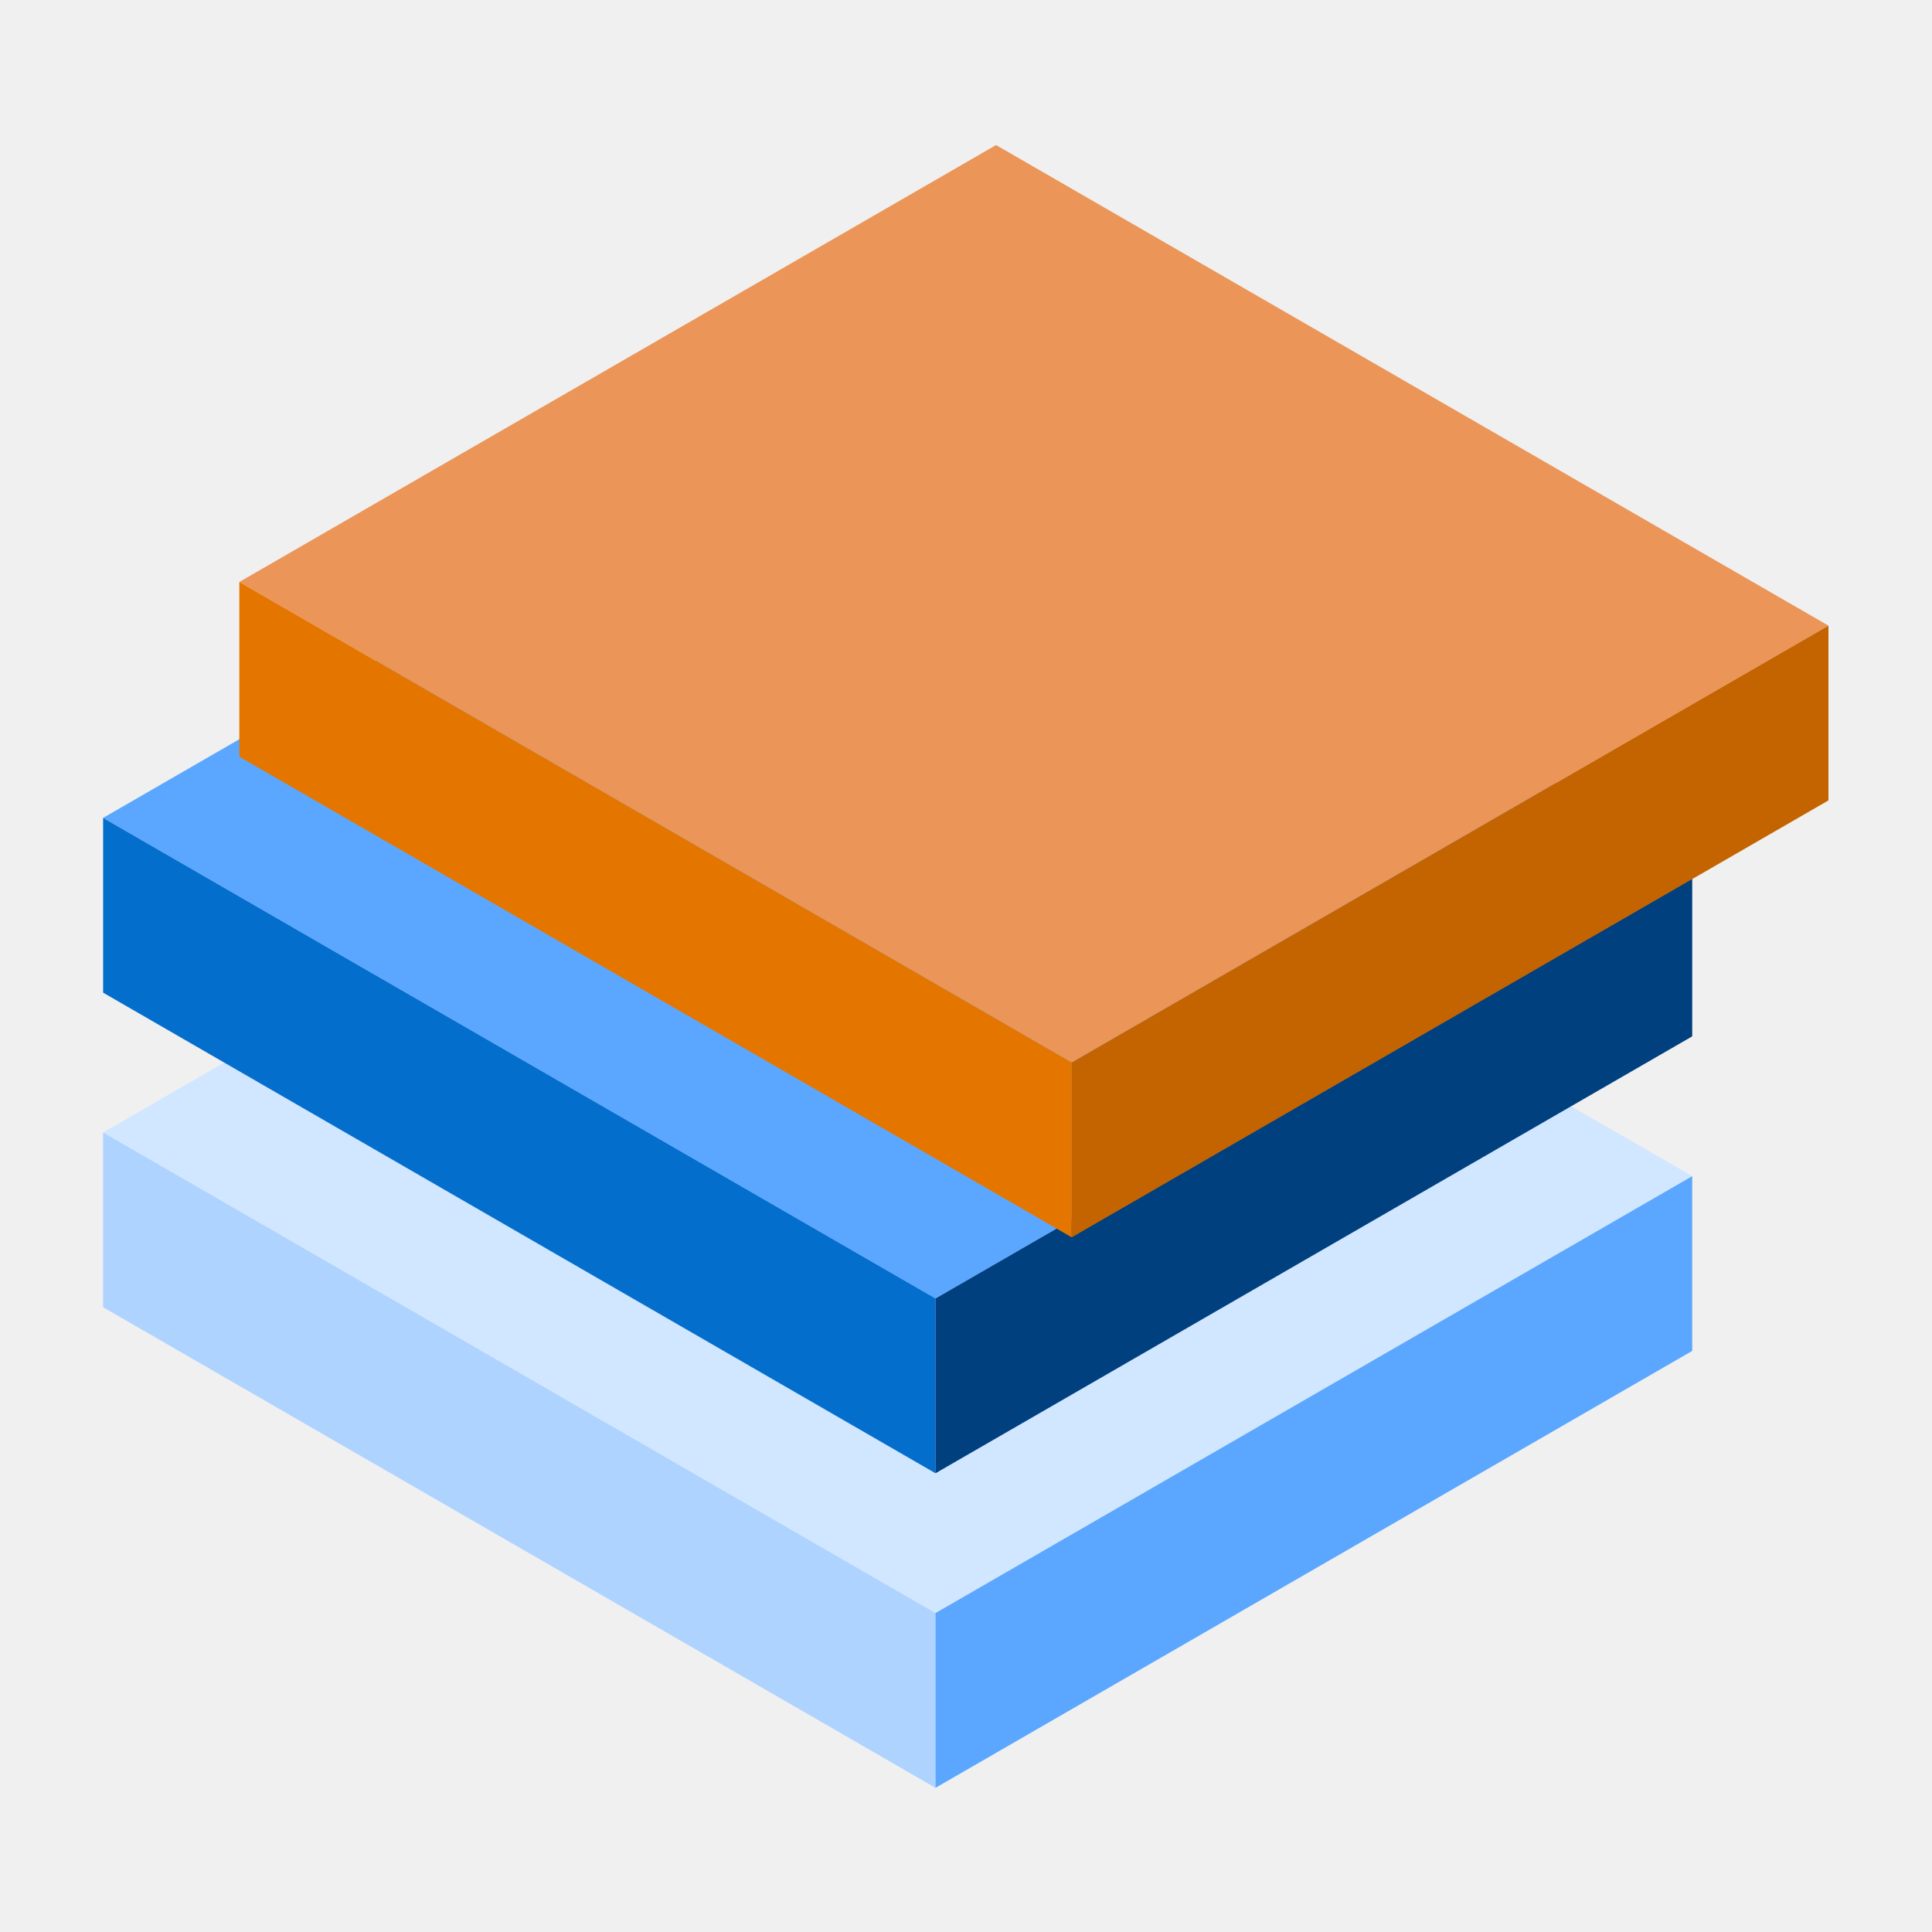
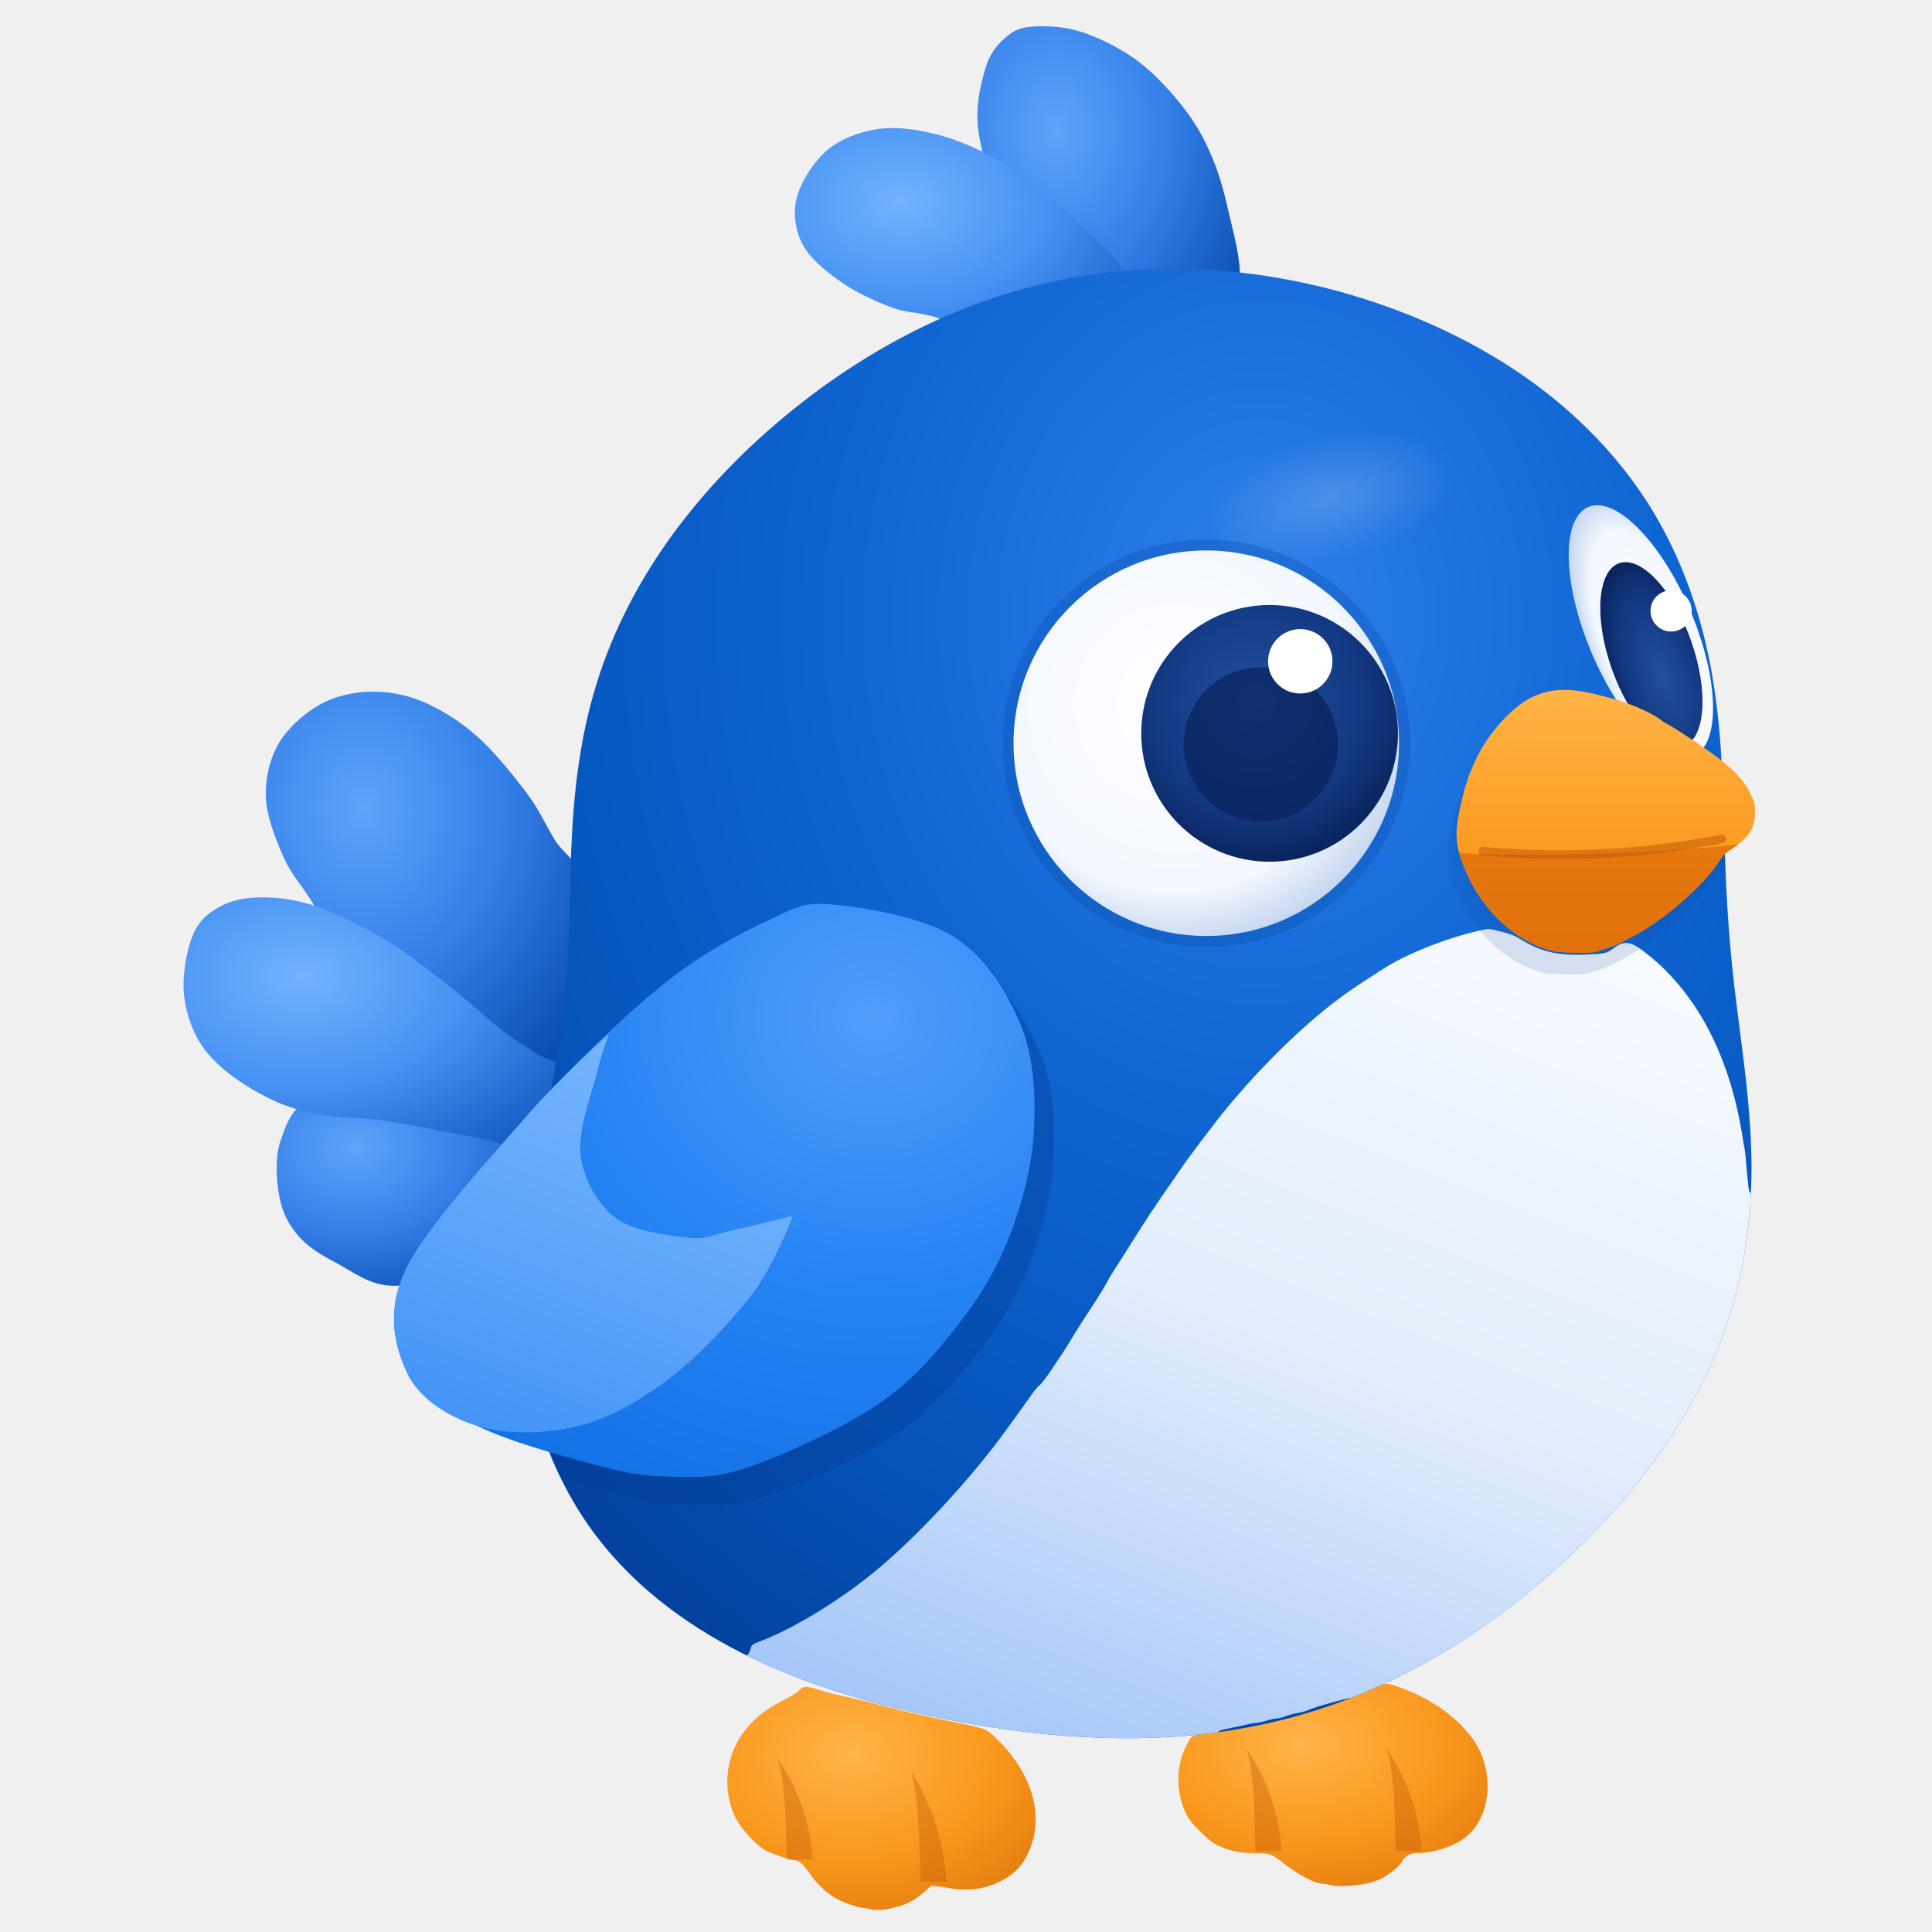
- <svg xmlns="http://www.w3.org/2000/svg" viewBox="-98.4 -99.6 221.1 221.1">
-   <polygon points="0.00,-20.00 95.26,35.00 8.66,85.00 -86.60,30.00" fill="#D1E6FF" />
-   <polygon points="-86.60,50.00 8.66,105.00 8.66,85.00 -86.60,30.00" fill="#AED3FF" />
-   <polygon points="95.26,55.00 8.66,105.00 8.66,85.00 95.26,35.00" fill="#5BA7FF" />
-   <polygon points="0.00,-56.00 95.26,-1.00 8.66,49.00 -86.60,-6.00" fill="#5BA7FF" />
-   <polygon points="-86.60,14.00 8.66,69.00 8.66,49.00 -86.60,-6.00" fill="#046ECD" />
-   <polygon points="95.26,19.00 8.66,69.00 8.66,49.00 95.26,-1.00" fill="#00407F" />
-   <polygon points="15.59,-83.00 110.85,-28.00 24.25,22.00 -71.01,-33.00" fill="#EB9558" />
-   <polygon points="-71.01,-13.00 24.25,42.00 24.25,22.00 -71.01,-33.00" fill="#E47600" />
-   <polygon points="110.85,-8.00 24.25,42.00 24.25,22.00 110.85,-28.00" fill="#C36400" />
+ <svg xmlns="http://www.w3.org/2000/svg" viewBox="42 69 882 882" role="img" aria-label="Jupygrader">
+   <defs>
+     <clipPath id="bc">
+       <path d="M299.7 527C302.2 503.8 301.9 480.8 302.8 456.5C303.8 432.1 306.5 406.5 314.2 381.6C321.8 356.7 334.3 332.9 350.3 311.3C366.4 289.7 385.8 270.2 407.8 253C429.8 235.8 454.4 221 481.1 210.3C507.9 199.6 536.8 193.2 566 191.9C595.2 190.7 624.7 194.3 653.1 202C681.4 209.8 708.7 221.5 733.1 237.6C757.5 253.7 778.8 274.4 794.3 298.7C809.8 323 819.2 350.8 823.8 378.1C828.4 405.5 828.7 432 829.4 456.4C830.1 480.9 831.7 503.6 834.7 527C837.6 550.4 841.4 575 841.6 600.8C841.7 626.7 837.8 653.4 828.5 678.6C819.2 703.8 804.9 727.3 787.5 748.5C770.1 769.7 749.7 789 727 805.9C704.3 822.7 679 837 651.7 846.8C624.4 856.6 595.3 861.6 566 862.4C536.7 863.2 507.4 860.2 478.2 854.7C449 849.2 419.6 841.3 391.7 828.9C363.8 816.4 337.5 798.8 318 775C298.4 751.3 286.2 721.6 282.2 690.9C278.1 660.2 281.8 629.3 286.8 601.8C291.8 574.4 297.2 550.2 299.7 527Z" />
+     </clipPath>
+     <clipPath id="lb">
+       <path d="M689 457.6Q773.5 462.6 858 452V540H689Z" />
+     </clipPath>
+     <radialGradient id="f" cx=".3" cy=".3" r=".85">
+       <stop offset="0" stop-color="#71B3FD" />
+       <stop offset="0.5" stop-color="#4590F2" />
+       <stop offset="1" stop-color="#0F59BF" />
+     </radialGradient>
+     <radialGradient id="fb" cx=".3" cy=".3" r=".85">
+       <stop offset="0" stop-color="#5EA4FA" />
+       <stop offset="0.5" stop-color="#3480E9" />
+       <stop offset="1" stop-color="#0A4DB0" />
+     </radialGradient>
+     <radialGradient id="b" cx=".6" cy=".24" r=".82">
+       <stop offset="0" stop-color="#2E80EC" />
+       <stop offset="0.4" stop-color="#0F65D2" />
+       <stop offset="0.78" stop-color="#0453BA" />
+       <stop offset="1" stop-color="#03429E" />
+     </radialGradient>
+     <linearGradient id="y" x1=".8" y1="0" x2=".3" y2="1">
+       <stop offset="0" stop-color="#F7FAFF" />
+       <stop offset="0.5" stop-color="#E1EDFC" />
+       <stop offset="1" stop-color="#A6C7F8" />
+     </linearGradient>
+     <radialGradient id="w" cx=".75" cy=".2" r=".95">
+       <stop offset="0" stop-color="#509DFB" />
+       <stop offset="0.5" stop-color="#2683F3" />
+       <stop offset="1" stop-color="#1270E6" />
+     </radialGradient>
+     <linearGradient id="c" x1=".7" y1="0" x2=".3" y2="1">
+       <stop offset="0" stop-color="#79B7FD" />
+       <stop offset="0.6" stop-color="#5DA4FA" />
+       <stop offset="1" stop-color="#4495F6" />
+     </linearGradient>
+     <radialGradient id="s" cx=".42" cy=".4" r=".62">
+       <stop offset="0" stop-color="#FFFFFF" />
+       <stop offset="0.78" stop-color="#F3F7FE" />
+       <stop offset="1" stop-color="#C6D8F1" />
+     </radialGradient>
+     <radialGradient id="p" cx=".45" cy=".38" r=".62">
+       <stop offset="0" stop-color="#21509F" />
+       <stop offset="0.7" stop-color="#123780" />
+       <stop offset="1" stop-color="#0A255E" />
+     </radialGradient>
+     <linearGradient id="k" x1="0" y1="0" x2="0" y2="1">
+       <stop offset="0" stop-color="#FFB346" />
+       <stop offset="0.7" stop-color="#FB981C" />
+       <stop offset="1" stop-color="#F38C12" />
+     </linearGradient>
+     <linearGradient id="kl" x1="0" y1="0" x2="0" y2="1">
+       <stop offset="0" stop-color="#EE8410" />
+       <stop offset="1" stop-color="#E0700C" />
+     </linearGradient>
+     <radialGradient id="t" cx=".4" cy=".3" r=".8">
+       <stop offset="0" stop-color="#FFB548" />
+       <stop offset="0.6" stop-color="#F9971C" />
+       <stop offset="1" stop-color="#E37C0E" />
+     </radialGradient>
+     <radialGradient id="h">
+       <stop offset="0" stop-color="#fff" stop-opacity=".3" />
+       <stop offset="1" stop-color="#fff" stop-opacity="0" />
+     </radialGradient>
+   </defs>
+   <path d="M184 480C179.9 473.4 174.8 468 171.4 460.2C168 452.4 163.8 442 163.4 433.4C163 424.8 165 415.9 169 408.8C173 401.7 180.5 395 187.4 391C194.3 387 202.4 385.1 210.2 384.8C218 384.5 226 385.7 234.2 389C242.4 392.3 251.4 397.8 259.4 404.8C267.4 411.8 276.5 423.1 282.4 431C288.3 438.9 290.1 443.8 295 452C299.9 460.2 310.3 464.5 312 480C313.7 495.5 310 531.3 305 545C300 558.7 292.8 564.2 282 562C271.2 559.8 254.3 542.3 240 532C225.7 521.7 205.3 508.7 196 500C186.7 491.3 188.1 486.6 184 480Z" fill="url(#fb)" />
+   <path d="M170 590C167.4 597.6 168.2 608.4 169.6 615.6C171 622.8 173.9 628.2 178.2 633.2C182.5 638.2 188.3 641.8 195.6 645.6C202.9 649.4 210.9 656.1 222 656C233.1 655.9 251 652.3 262 645C273 637.7 285.8 623.5 288 612C290.2 600.5 285 583.7 275 576C265 568.3 243 567 228 566C213 565 194.7 566 185 570C175.3 574 172.6 582.4 170 590Z" fill="url(#fb)" />
+   <path d="M157.6 478.8C165 478.4 174.1 478.9 184 482C193.9 485.1 206.4 491.1 217 497.4C227.6 503.7 238.6 512.6 247.6 519.6C256.6 526.6 264.4 534.1 271 539.2C277.6 544.3 281.2 546.2 287 550C292.8 553.8 303.5 555 306 562C308.5 569 305.7 585.7 302 592C298.3 598.3 289.3 600.2 284 600C278.7 599.8 276.5 593.4 270 591C263.5 588.6 253.8 587.4 244.8 585.6C235.8 583.8 225.3 581.7 215.8 580.4C206.3 579.1 196.1 579.4 187.8 577.8C179.5 576.2 173.2 574.4 166 571C158.8 567.6 150.2 562.3 144.4 557.4C138.6 552.5 134.5 547.8 131.4 541.6C128.3 535.4 126.1 527.8 125.8 520.4C125.5 513 127.3 503 129.6 497C131.9 491 135.1 487.4 139.8 484.4C144.5 481.4 150.2 479.2 157.6 478.8Z" fill="url(#f)" />
+   <path d="M489 131C486.8 118.6 489.6 108.1 491.8 100.4C494 92.7 498.3 88.2 502.4 85C506.5 81.8 510.5 81.1 516.4 81C522.3 80.9 529.9 81.4 537.6 84.2C545.3 87 554.8 91.7 562.4 97.6C570 103.5 577.9 112.3 583.4 119.6C588.9 126.9 592.3 133.5 595.6 141.4C598.9 149.3 601.1 157.7 603.2 167C605.3 176.3 608.5 187.3 608 197C607.5 206.7 609.7 218.5 600 225C590.3 231.5 565.8 244.3 550 236C534.2 227.7 515.2 192.5 505 175C494.8 157.5 491.2 143.4 489 131Z" fill="url(#fb)" />
+   <path d="M405.8 159C407.7 151.9 413.5 142.8 419.6 137.6C425.7 132.4 434.2 129.3 442.2 128C450.2 126.7 459 127.9 467.4 129.8C475.8 131.7 484.5 135.2 492.4 139.2C500.3 143.2 507.2 147.8 514.8 153.6C522.4 159.4 531.5 167.8 538 174.2C544.5 180.6 549.3 183.4 554 192C558.7 200.6 571.7 218 566 226C560.3 234 535.2 241.7 520 240C504.8 238.3 486.8 221.1 475 216C463.2 210.9 457.5 212.5 449.2 209.4C440.9 206.3 432 202.1 425.2 197.2C418.4 192.3 411.4 186.6 408.2 180.2C405 173.8 403.9 166.1 405.8 159Z" fill="url(#f)" />
+   <path d="M439 940.5C438.3 940.3 437 940.1 436.2 940C433.8 940 426.3 937.3 423.2 935.4C419.1 933 414.7 928.7 411.7 924.4C408.5 919.9 407.1 918.6 404.6 918.2C401.7 917.8 395 915.5 392 914C387.3 911.6 380 903.7 377.5 898.3C372 886.2 373.1 872.2 380.4 861.3C384.9 854.7 390.8 849.7 398.5 845.8C402.5 843.8 405.9 841.7 406.8 840.7C408.8 838.6 409.8 838.6 416 840.5C418.6 841.3 422.4 842.4 424.5 842.8C431.1 844.2 438 845.8 447 848.2C457.7 851 459.8 851.5 479.2 855.5C491.6 858 492.2 858.2 496.4 862.2C513 878 518.9 897.4 511.9 913.8C509.4 919.5 506.7 922.9 502.1 925.9C494.4 930.9 485.2 932.7 476.2 931.1C474.3 930.7 471.5 930.3 470 930.2L467.2 929.9L463.7 932.9C458.8 937.1 455.2 938.8 448.3 940.3C444.5 941.1 441 941.1 439 940.5Z" fill="url(#t)" />
+   <path d="M649 929.5C648.3 929.3 647 929.1 646.1 929C642.2 928.9 634.9 925.1 626.8 918.7C622.4 915.3 621.4 915 614.6 915C607.9 915 602.4 913.8 597.1 911C593.5 909.2 585.6 901.3 583.8 897.7C578.7 887.4 578.6 875.4 583.6 865.9C586.4 860.5 585.6 860.8 601.5 858C615.5 855.5 631.2 851.8 643.5 848C646.9 846.9 651.5 845.5 653.8 844.8C656 844.2 661.4 842.2 665.9 840.6C675.4 837 674.7 837.1 680.3 839.1C694.6 844.1 705.8 851.7 713.7 862C724.7 876.2 723.3 898.5 710.7 908C705.3 912.1 696.1 915 688.5 915C685.8 915 683.4 916.4 682.3 918.4C680.7 921.5 674.7 926.1 670 927.7C664.3 929.8 652.8 930.7 649 929.5Z" fill="url(#t)" />
+   <path d="M462 928C462 905.5 461 888 458 878C466 890.5 473 908 474 928Z" fill="#C25A06" opacity=".38" />
+   <path d="M401 918C401 897.2 400 881 397 871.8C405 883.4 412 899.5 413 918Z" fill="#C25A06" opacity=".38" />
+   <path d="M615 914C615 892.9 614 876.6 611 867.2C619 878.9 626 895.3 627 914Z" fill="#C25A06" opacity=".38" />
+   <path d="M679 914C679 892.9 678 876.6 675 867.2C683 878.9 690 895.3 691 914Z" fill="#C25A06" opacity=".38" />
+   <path d="M299.7 527C302.2 503.8 301.9 480.8 302.8 456.5C303.8 432.1 306.5 406.5 314.2 381.6C321.8 356.7 334.3 332.9 350.3 311.3C366.4 289.7 385.8 270.2 407.8 253C429.8 235.8 454.4 221 481.1 210.3C507.9 199.6 536.8 193.2 566 191.9C595.2 190.7 624.7 194.3 653.1 202C681.4 209.8 708.7 221.5 733.1 237.6C757.5 253.7 778.8 274.4 794.3 298.7C809.8 323 819.2 350.8 823.8 378.1C828.4 405.5 828.7 432 829.4 456.4C830.1 480.9 831.7 503.6 834.7 527C837.6 550.4 841.4 575 841.6 600.8C841.7 626.7 837.8 653.4 828.5 678.6C819.2 703.8 804.9 727.3 787.5 748.5C770.1 769.7 749.7 789 727 805.9C704.3 822.7 679 837 651.7 846.8C624.4 856.6 595.3 861.6 566 862.4C536.7 863.2 507.4 860.2 478.2 854.7C449 849.2 419.6 841.3 391.7 828.9C363.8 816.4 337.5 798.8 318 775C298.4 751.3 286.2 721.6 282.2 690.9C278.1 660.2 281.8 629.3 286.8 601.8C291.8 574.4 297.2 550.2 299.7 527Z" fill="url(#b)" />
+   <g clip-path="url(#bc)">
+     <path d="M527.9 874.7C527.7 874.5 525.5 874.2 522.9 874C520.3 873.7 516.3 873.3 514 873C511.7 872.7 507.8 872.3 505.5 872C503.2 871.8 499.8 871.3 498 871C496.2 870.7 493.5 870.3 492 870C489.3 869.6 474.3 866.5 460.2 863.6C456.3 862.8 450 861.3 446.2 860.2C442.4 859.2 438.4 858.2 437.2 858C436.1 857.7 434.5 857.3 433.5 857C432.5 856.7 430.1 856.1 428 855.7C421.9 854.4 399 846.4 391.5 842.9C388.9 841.7 385.5 840.1 384 839.5C376.7 836.3 369.6 825 372.8 821.8C373.8 820.8 373.2 820.7 378.1 823C383 825.4 383.5 825.3 384.5 822.1C385.2 819.8 385.3 819.7 389.5 818.1C404.8 812.3 427.3 798.4 443.2 784.9C461.2 769.8 483.3 746 498.8 725.3C505 716.8 509.3 710.9 512.1 706.9C513.7 704.5 515.7 702 516.6 701.4C517.4 700.8 519.9 697.5 522.1 694.2C524.2 691 526.6 687.4 527.4 686.3C528.1 685.2 529.6 682.8 530.7 681C532.6 677.7 537 670.8 542.8 662C544.5 659.3 546.4 656.2 547 655C547.6 653.8 549.1 651.3 550.2 649.5C551.4 647.7 553.5 644.3 555 642C560 634.1 564.6 626.8 566.9 623.3C568.2 621.5 569.8 619.1 570.5 618C571.2 616.9 573.7 613.3 576 610C578.3 606.7 580.7 603.2 581.2 602.4C582.9 599.7 596.8 581.2 601.9 575.1C618.6 554.7 639.1 535 656 522.9C660.8 519.5 662.9 518.1 673.3 511.4C683.6 504.7 702.2 497.3 716.7 494C721.5 492.9 721.6 492.9 725.2 493.8C731.1 495.2 733.2 496 735.7 497.5C744.8 503.3 752.7 505.3 765.3 504.8C774.6 504.5 775.5 504.3 778.8 501.8C783.2 498.4 786.3 498.7 792.1 503.1C815.9 521 831.5 550.1 837.5 588C837.8 590.1 838.2 592.2 838.3 592.8C838.6 593.7 838.9 597 839.9 608.2C840.4 613.6 841 614.8 842.1 612.9C842.9 611.5 842.9 597.6 842.1 586C841.8 581.7 841.3 575.3 841 571.8C840.5 564.4 839.6 556.6 839.3 556C838.8 555.3 839.6 552.5 840.2 552.5C842.1 552.5 847.1 569.8 849.5 585C849.8 587.1 850.2 589.2 850.3 589.8C851.7 595.3 852.2 622.7 851.1 632.5C850.8 635.4 850.3 639.8 850 642.2C849 651.7 848.5 654.5 845.7 664C842.4 675.7 841.8 677.3 837.4 688.4C834.2 696.4 823.5 718.7 819.8 725C818.9 726.5 817.2 729.4 816 731.5C812.5 737.5 808.1 743.9 804 749C801.9 751.6 799.9 754.3 799.5 755C796.7 760.3 755.4 801.5 747.5 807C746.5 807.7 744.1 809.6 742.1 811.4C740.1 813.1 738.3 814.5 738 814.5C737.8 814.5 736 815.8 734.1 817.4C729.7 820.9 727.7 822.2 719.2 827.2C717.3 828.3 714.5 830 713 831C703.9 837.1 671.5 851.9 658.8 855.8C656.5 856.5 651.9 857.9 648.5 859C641.4 861.2 632.9 863.4 626.1 865C623.6 865.5 619.5 866.4 617.1 867C614.7 867.5 611.5 868.2 610 868.5C608.5 868.7 604.8 869.4 601.8 870C598.7 870.5 594.3 871.3 592 871.8C589.7 872.3 585.3 872.8 582.2 873.1C579.2 873.3 573.9 873.8 570.5 874C563.1 874.6 528.4 875.2 527.9 874.7ZM608 859.5C611.4 858.9 615.3 858 616.6 857.5C617.9 856.9 619.7 856.5 620.7 856.5C621.7 856.5 623.6 856 625 855.5C626.4 855 628.4 854.5 629.5 854.5C630.5 854.5 632.7 853.9 634.3 853.2C635.8 852.5 638.6 851.7 640.4 851.5C642.3 851.3 646 850.2 649 849C658.5 845.3 662.1 843.2 657.2 844.4C650.5 846 642.9 848.2 640.5 849.2C639 849.9 636.3 850.7 634.5 851C632.7 851.3 630.2 852 628.8 852.5C627.4 853.1 625.7 853.5 624.9 853.5C624.2 853.5 622.2 853.9 620.4 854.5C618.7 855 616.6 855.5 615.9 855.5C615.1 855.5 613.2 855.8 611.6 856.2C610 856.6 606.7 857.3 604.2 857.8C599.4 858.7 597.8 859.3 598.3 860C598.7 860.7 601.1 860.6 608 859.5Z" fill="url(#y)" />
+     <path d="M227 649C236 629.5 262.5 600.7 282 579C301.5 557.3 325.5 534 344 519C362.5 504 379.8 495.2 393 489C406.2 482.8 408.8 480.7 423 482C437.2 483.3 463.8 487.8 478 497C492.2 506.2 502 522.3 508 537C514 551.7 514.8 569 514 585C513.2 601 508.7 618.3 503 633C497.3 647.7 490 660.2 480 673C470 685.8 459.2 699 443 710C426.8 721 399.3 733.5 383 739C366.7 744.5 357 743.3 345 743C333 742.7 325.2 740.8 311 737C296.8 733.2 273.8 726.8 260 720C246.2 713.2 233.5 707.8 228 696C222.5 684.2 218 668.5 227 649Z" fill="#043A8E" opacity=".35" transform="translate(9 13)" />
+     <path d="M751.5 503.3C732.2 499 714.7 480.9 708.2 458.6C706.2 451.6 706.5 445.8 709.6 433.1C713.4 417.5 720.1 405.4 730.7 395.1C742.2 384 753.4 381.5 771.5 386.2C773.3 386.7 776.5 387.5 778.8 388.1C785.9 390 796.2 394.5 800 397.5C801 398.3 802.8 399.4 804 400C805.2 400.6 811 404.3 816.8 408.2C830.8 417.6 837.7 424.1 841 431.1C843.1 435.5 843.2 436 843.2 440C843.2 447.1 840.3 451.5 832.6 456.5C829.5 458.5 828.5 459.5 826 463.3C819.5 473.3 803.1 487.6 789.8 495.2C782 499.5 780 500.5 774.8 502.2C769.5 504 769.3 504 761.8 503.9C757.7 503.9 753 503.6 751.5 503.3Z" fill="#043A8E" opacity=".14" transform="translate(-4 10)" />
+     <ellipse rx="58" ry="28" transform="translate(650 296) rotate(-12)" fill="url(#h)" opacity=".6" />
+     <ellipse rx="24.5" ry="61.7" transform="translate(791.1 357.3) rotate(157.1)" fill="url(#s)" />
+     <ellipse rx="19.2" ry="44.3" transform="translate(795.9 367.9) rotate(160.6)" fill="url(#p)" />
+     <circle cx="804.9" cy="347.9" r="9.4" fill="#FFFFFF" />
+   </g>
+   <path d="M227 649C236 629.5 262.5 600.7 282 579C301.5 557.3 325.5 534 344 519C362.5 504 379.8 495.2 393 489C406.2 482.8 408.8 480.7 423 482C437.2 483.3 463.8 487.8 478 497C492.2 506.2 502 522.3 508 537C514 551.7 514.8 569 514 585C513.2 601 508.7 618.3 503 633C497.3 647.7 490 660.2 480 673C470 685.8 459.2 699 443 710C426.8 721 399.3 733.5 383 739C366.7 744.5 357 743.3 345 743C333 742.7 325.2 740.8 311 737C296.8 733.2 273.8 726.8 260 720C246.2 713.2 233.5 707.8 228 696C222.5 684.2 218 668.5 227 649Z" fill="url(#w)" />
+   <path d="M227 649C236 629.5 266.5 597 282 579C297.5 561 320 541 320 541C320 541 317.2 547.8 315 557C312.8 566.2 305.7 584.7 307 596C308.3 607.3 314.8 618.7 323 625C331.2 631.3 347.3 633 356 634C364.7 635 367 632.7 375 631C383 629.3 404 624 404 624C404 624 395.3 646.7 386 659C376.7 671.3 361.3 687.8 348 698C334.7 708.2 320.7 716.3 306 720C291.3 723.7 273 724 260 720C247 716 233.5 707.8 228 696C222.5 684.2 218 668.5 227 649Z" fill="url(#c)" />
+   <circle cx="592.7" cy="408.3" r="93" fill="#0646A6" opacity=".3" />
+   <circle cx="592.7" cy="408.3" r="88" fill="url(#s)" />
+   <circle cx="621.6" cy="403.8" r="58.6" fill="url(#p)" />
+   <circle cx="617.6" cy="408.8" r="35.2" fill="#08215A" opacity=".7" />
+   <circle cx="635.6" cy="370.9" r="14.7" fill="#FFFFFF" />
+   <path d="M751.5 503.3C732.2 499 714.7 480.9 708.2 458.6C706.2 451.6 706.5 445.8 709.6 433.1C713.4 417.5 720.1 405.4 730.7 395.1C742.2 384 753.4 381.5 771.5 386.2C773.3 386.7 776.5 387.5 778.8 388.1C785.9 390 796.2 394.5 800 397.5C801 398.3 802.8 399.4 804 400C805.2 400.6 811 404.3 816.8 408.2C830.8 417.6 837.7 424.1 841 431.1C843.1 435.5 843.2 436 843.2 440C843.2 447.1 840.3 451.5 832.6 456.5C829.5 458.5 828.5 459.5 826 463.3C819.5 473.3 803.1 487.6 789.8 495.2C782 499.5 780 500.5 774.8 502.2C769.5 504 769.3 504 761.8 503.9C757.7 503.9 753 503.6 751.5 503.3Z" fill="url(#k)" />
+   <path d="M751.5 503.3C732.2 499 714.7 480.9 708.2 458.6C706.2 451.6 706.5 445.8 709.6 433.1C713.4 417.5 720.1 405.4 730.7 395.1C742.2 384 753.4 381.5 771.5 386.2C773.3 386.7 776.5 387.5 778.8 388.1C785.9 390 796.2 394.5 800 397.5C801 398.3 802.8 399.4 804 400C805.2 400.6 811 404.3 816.8 408.2C830.8 417.6 837.7 424.1 841 431.1C843.1 435.5 843.2 436 843.2 440C843.2 447.1 840.3 451.5 832.6 456.5C829.5 458.5 828.5 459.5 826 463.3C819.5 473.3 803.1 487.6 789.8 495.2C782 499.5 780 500.5 774.8 502.2C769.5 504 769.3 504 761.8 503.9C757.7 503.9 753 503.6 751.5 503.3Z" fill="url(#kl)" clip-path="url(#lb)" />
+   <path d="M719 457.6Q773.5 462.6 828 452" fill="none" stroke="#C25A06" stroke-width="4" stroke-linecap="round" stroke-opacity=".55" />
</svg>
